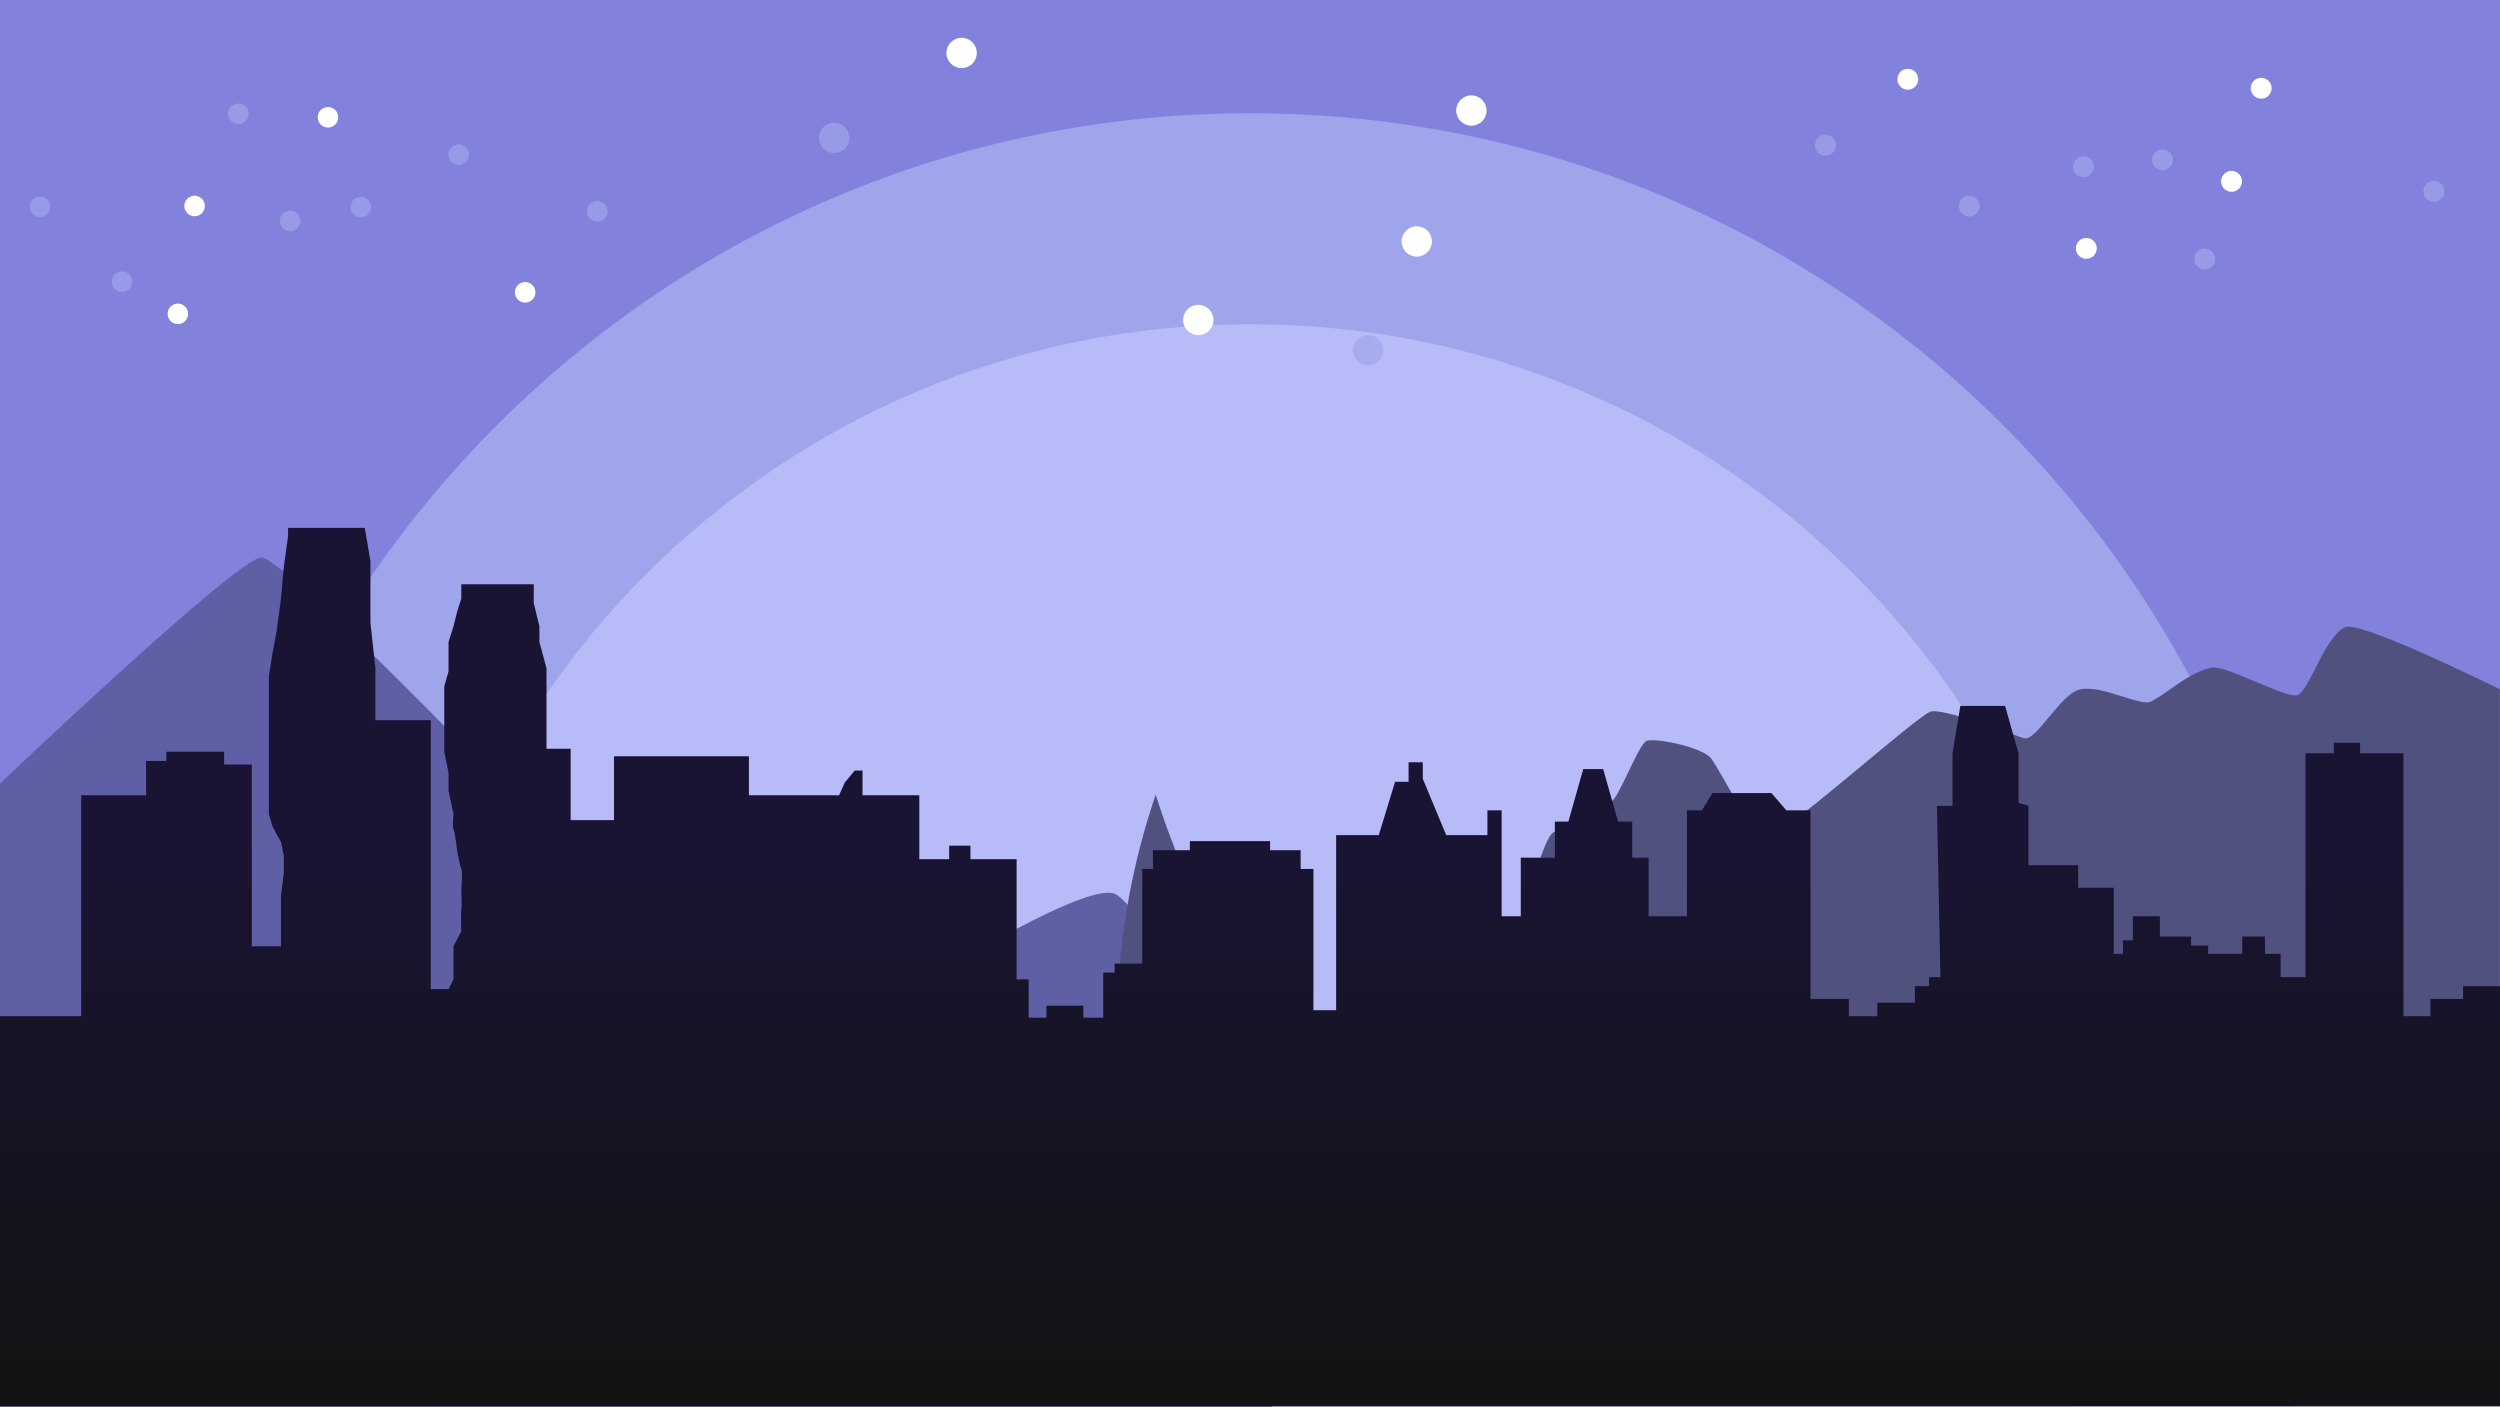
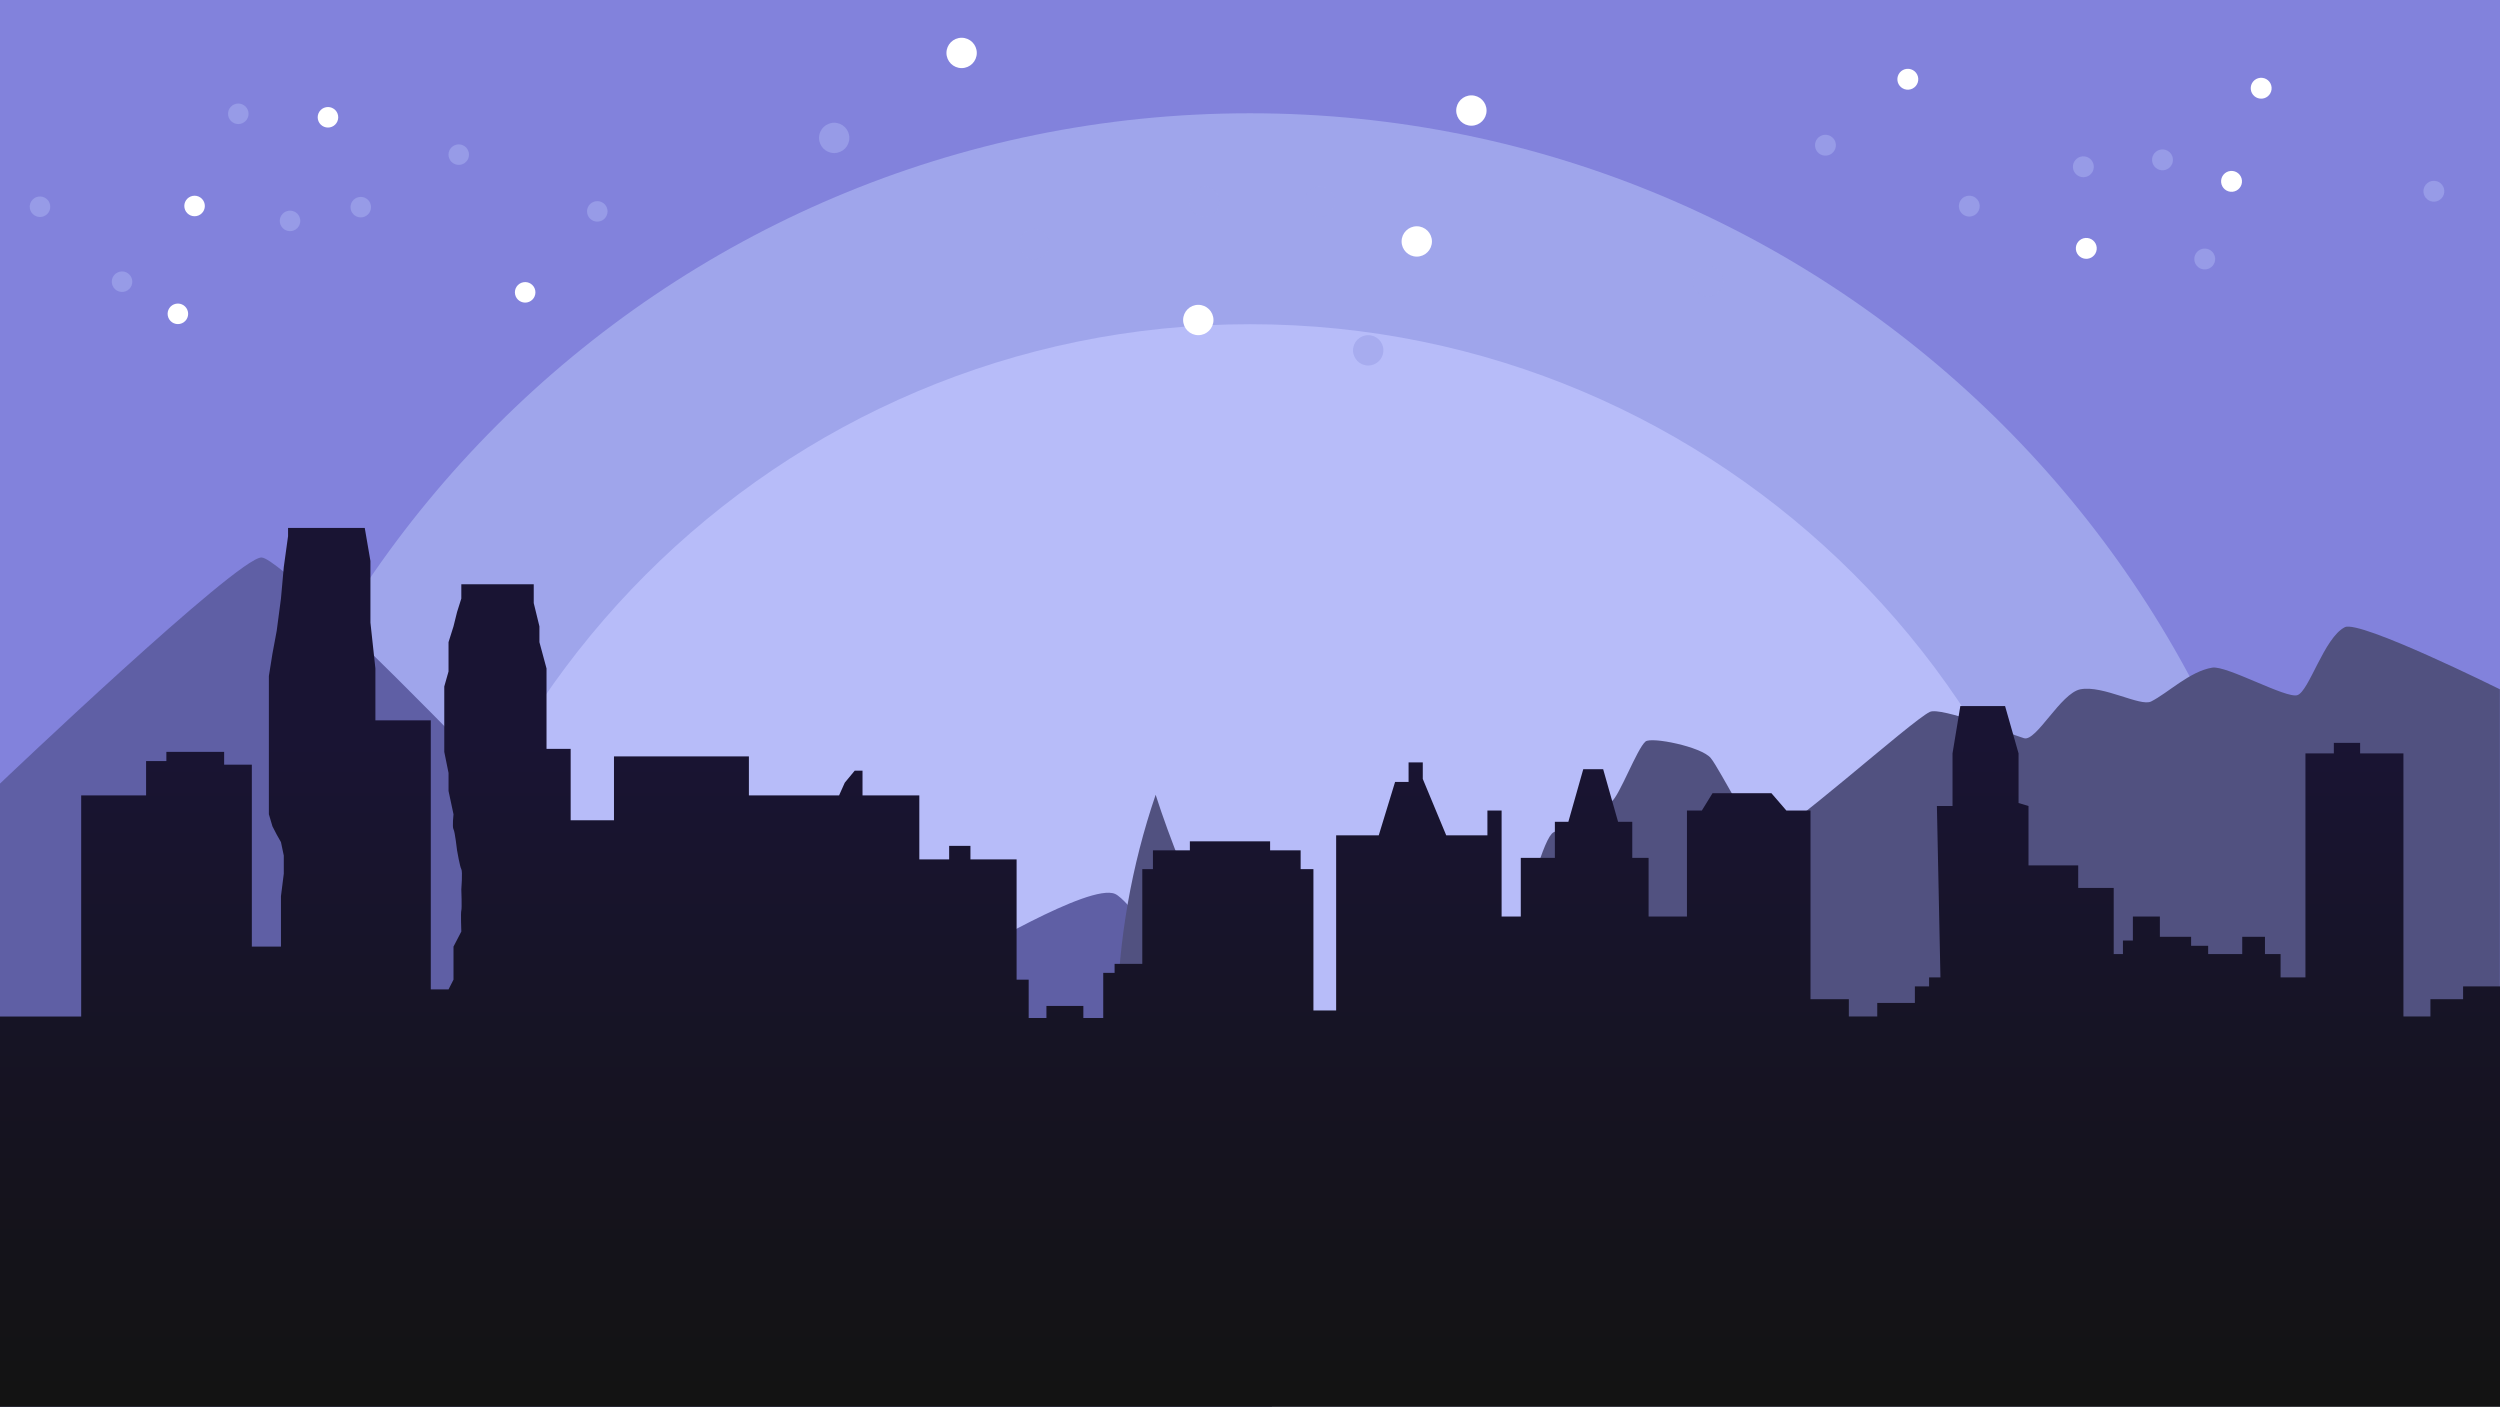
<svg xmlns="http://www.w3.org/2000/svg" viewBox="0 0 1920 1080.4">
  <defs>
    <style>.a{fill:#fff;}.b{fill:#8282dc;}.c{clip-path:url(#a);}.d{fill:#9fa5eb;}.e{fill:#b7bcf9;}.f{fill:#5f5fa5;}.g{fill:#515180;}.h{opacity:0.7;}.i{fill:url(#b);}</style>
    <clipPath id="a">
      <rect class="a" width="1920" height="1080" />
    </clipPath>
-     <linearGradient id="b" x1="0.5" y1="0.355" x2="0.5" y2="1" gradientUnits="objectBoundingBox">
+     <linearGradient id="b" x1="0.5" y1="0.242" x2="0.5" y2="0.985" gradientUnits="objectBoundingBox">
      <stop offset="0" stop-color="#191433" />
      <stop offset="1" stop-color="#131313" />
    </linearGradient>
  </defs>
  <rect class="b" width="1920" height="1080" />
  <g class="c">
    <circle class="d" cx="818" cy="818" r="818" transform="translate(142 87)" />
    <circle class="e" cx="656" cy="656" r="656" transform="translate(304 249)" />
  </g>
  <path class="f" d="M19,307.652S201.372,134,219.792,134c21.7,0,297.386,292.244,297.386,292.244s126.986-46.59,153.035-42.354,61.865,72,78.145,63.531,107.45-63.531,126.986-55.06S995.818,557.542,995.818,557.542V786.254H19Z" transform="translate(-19 294.146)" />
  <path class="g" d="M1062.085,161.925s-107.6-53.411-119.037-47.694c-15.9,7.95-27.461,49.14-36.458,52.191-8.552,2.9-54.37-22.963-65.435-21.118-17.343,2.89-33.965,19.511-46.972,26.015-8.175,4.089-36.926-12.685-54.2-9.394-15.175,2.89-33.965,40.469-43.359,37.577-11.184-3.443-63.8-24.14-72.264-20.233-14.092,6.5-114.922,97.557-127.186,97.557-7.95,0-33.965-53.476-41.191-62.148s-45.526-16.409-50.042-12.646c-6.5,5.42-20.053,41.733-26.015,46.068-6.818,4.958-30.351,16.259-44.622,23.667-15.015,7.792-48.154,182.451-65.038,195.114-11.562,8.672-133.074-26.739-154.645-40.469-15.9-10.118-64.786-117.164-85.9-183.463a555.084,555.084,0,0,0-6.491,338.108l1038.854,66.512Z" transform="translate(857.823 367.444)" />
  <g transform="matrix(0.996, -0.087, 0.087, 0.996, 1317.003, 35.645)">
    <g transform="translate(137.45 30)">
      <circle class="a" cx="8.03" cy="8.03" r="8.03" transform="translate(240.894 99.776)" />
      <circle class="a" cx="8.03" cy="8.03" r="8.03" transform="translate(269.801 30.487)" />
      <circle class="a" cx="8.03" cy="8.03" r="8.03" transform="translate(0 0)" />
      <circle class="a" cx="8.03" cy="8.03" r="8.03" transform="translate(125.265 141.35)" />
    </g>
    <g class="h" transform="translate(326.953 108.705)">
      <circle class="d" cx="8.03" cy="8.03" r="8.03" />
    </g>
    <g class="h" transform="translate(352.649 187.409)">
      <circle class="d" cx="8.03" cy="8.03" r="8.03" />
    </g>
    <g class="h" transform="translate(532.516 150.868)">
      <circle class="d" cx="8.03" cy="8.03" r="8.03" />
    </g>
    <g class="h" transform="translate(175.993 131.192)">
      <circle class="d" cx="8.03" cy="8.03" r="8.03" />
    </g>
    <g class="h" transform="translate(265.927 108.705)">
      <circle class="d" cx="8.03" cy="8.03" r="8.03" />
    </g>
    <g class="h" transform="translate(70 74.974)">
      <circle class="d" cx="8.03" cy="8.03" r="8.03" />
    </g>
  </g>
-   <path class="i" d="M6566,852.551h62.347V682.833h49.844V656.469h15.575v-7.031h44.377v9.808h21.27V798.861h22.358V760.207l2.183-17.308V729.053l-2.183-10.385L6778.5,712.9l-3.272-6.346-2.728-9.231V591.168l1.762-11.021.966-6.04,1.808-9.7,1.465-7.858,3.271-24.808,2.183-24.231,3.272-23.654v-6.346h58.9l4.362,25.385v47.308L6854.3,585.4v39.808h42.538V831.745h13.634l3.817-7.5V798.861l6-11.539s-.545-14.423,0-16.154,0-16.154,0-16.154,1.091-13.846,0-15.577-3.273-14.423-3.273-14.423-1.636-14.423-2.726-16.154,0-11.538,0-11.538l-3.817-17.885V665.591l-3.271-16.154V599.245l3.271-11.538v-22.5l3.817-12.115,2.726-10.961,3.273-10.385V520.784h55.625v14.423l4.364,17.884v12.115l5.453,20.192V647.13h18.542v54.808h33.267V652.9h103.616v29.934h69.261l4.363-9.742,7.634-9.231h6v18.972h43.629v49.1h22.9V721.553h16.361v10.384h35.448v92.308h9.27v29.423h13.636v-9.231h28.357v9.231h15.27V819.053h8.726V812.13h21.27V739.438h8.181V725.015h28.358v-6.923h61.624v6.923h23.45v14.423h9.816V847.9h17.451V713.476h32.721l12.543-40.962h10.362v-15H7658.7v12.692l18,43.269h31.63V694.438h10.907v81.346h14.724v-45h26.177V703.092H7770.5l11.452-40.385h15.271l11.451,40.385h10.906v27.692h12.544v45h29.449V694.438h11.452l8.181-13.269h45.265l11.453,13.269h18.541V839.245h29.447v13.269h21.815V842.13h28.9V829.438h10.907v-6.923h8.725l-2.728-131.538h12V650.592l6-36.346h34.357l10.362,36.346v38.077l7.634,2.308v45.577h38.174v17.308h27.27V804.63h7.089V794.245h7.635V775.784h20.725v15.577h23.994v6.923h13.09v6.346h26.176V791.361h17.451V804.63h12v17.885h19.087V650.592h21.814v-8.077h20.179v8.077h33.266V852.515h20.724V839.245h25.086v-9.808H8486v322.65H6566Z" transform="translate(-6566 -72.087)" />
+   <path class="i" d="M6566,852.774h62.347V682.955h49.844v-26.38h15.575V649.54h44.377v9.814h21.27v139.7h22.358V760.374l2.183-17.318V729.2l-2.183-10.391-3.271-5.773-3.272-6.35-2.728-9.236V591.236l1.762-11.028.966-6.044,1.808-9.7,1.465-7.863,3.271-24.822,2.183-24.245,3.272-23.668v-6.35h58.9l4.362,25.4V550.25l3.816,35.213v39.831h42.538V831.956h13.634l3.817-7.5v-25.4l6-11.545s-.545-14.432,0-16.163,0-16.163,0-16.163,1.091-13.854,0-15.586-3.273-14.432-3.273-14.432-1.636-14.432-2.726-16.164,0-11.545,0-11.545l-3.817-17.9V665.7L6907.2,649.54V599.318l3.271-11.545V565.259l3.817-12.123,2.726-10.968,3.273-10.391V520.81h55.625v14.432l4.364,17.9v12.123l5.453,20.2v61.767h18.542v54.84h33.267V653h103.616v29.952h69.261l4.363-9.747,7.634-9.236h6v18.984h43.629v49.134h22.9V721.7h16.361v10.391h35.448v92.363h9.27v29.44h13.636v-9.236h28.357v9.236h15.27V819.256h8.726v-6.927h21.27V739.593h8.181V725.161h28.358v-6.927h61.624v6.927h23.45v14.432h9.816V848.119h17.451v-134.5h32.721l12.543-40.986h10.362V657.621H7658.7v12.7l18,43.295h31.63v-19.05h10.907v81.394h14.724V730.934h26.177V703.225H7770.5l11.452-40.409h15.271l11.451,40.409h10.906v27.709h12.544v45.027h29.449V694.566h11.452l8.181-13.277h45.265l11.453,13.277h18.541V839.46h29.447v13.277h21.815V842.346h28.9v-12.7h10.907v-6.927h8.725L8053.534,691.1h12V650.694l6-36.368h34.357l10.362,36.368v38.1l7.634,2.309v45.6h38.174v17.318h27.27v50.8h7.089V794.433h7.635V775.961h20.725v15.586h23.994v6.927h13.09v6.35h26.176V791.547h17.451v13.277h12v17.9h19.087V650.694h21.814v-8.082h20.179v8.082h33.266V852.737h20.724V839.46h25.086v-9.813H8486v322.841H6566Z" transform="translate(-6566 -72.087)" />
  <g transform="translate(-60.797 96.199) rotate(-11)">
    <g transform="translate(158.265 45.771)">
      <circle class="a" cx="7.886" cy="7.886" r="7.886" transform="translate(28.389 47.314)" />
      <circle class="a" cx="7.886" cy="7.886" r="7.886" transform="translate(0 126.172)" />
      <circle class="a" cx="7.886" cy="7.886" r="7.886" transform="translate(264.961 160.869)" />
      <circle class="a" cx="7.886" cy="7.886" r="7.886" transform="translate(141.943)" />
    </g>
    <g class="h" transform="translate(256.43 118.32)">
      <circle class="d" cx="7.886" cy="7.886" r="7.886" />
    </g>
    <g class="h" transform="translate(233.126 30)">
      <circle class="d" cx="7.886" cy="7.886" r="7.886" />
    </g>
    <g class="h" transform="translate(70 71.006)">
      <circle class="d" cx="7.886" cy="7.886" r="7.886" />
    </g>
    <g class="h" transform="translate(393.339 93.086)">
      <circle class="d" cx="7.886" cy="7.886" r="7.886" />
    </g>
    <g class="h" transform="translate(311.776 118.32)">
      <circle class="d" cx="7.886" cy="7.886" r="7.886" />
    </g>
    <g class="h" transform="translate(489.467 156.172)">
      <circle class="d" cx="7.886" cy="7.886" r="7.886" />
    </g>
    <g class="h" transform="translate(120.869 139.535)">
      <circle class="d" cx="7.886" cy="7.886" r="7.886" />
    </g>
  </g>
  <g transform="translate(559 -1)">
    <g transform="translate(167.874 30)">
      <circle class="a" cx="11.652" cy="11.652" r="11.652" transform="translate(349.552 144.781)" />
      <circle class="a" cx="11.652" cy="11.652" r="11.652" transform="translate(391.498 44.239)" />
      <circle class="a" cx="11.652" cy="11.652" r="11.652" transform="translate(0 0)" />
      <circle class="a" cx="11.652" cy="11.652" r="11.652" transform="translate(181.767 205.107)" />
    </g>
    <g class="h" transform="translate(442.855 144.205)">
      <circle class="d" cx="11.652" cy="11.652" r="11.652" />
    </g>
    <g class="h" transform="translate(480.141 258.41)">
      <circle class="d" cx="11.652" cy="11.652" r="11.652" />
    </g>
    <g class="h" transform="translate(741.139 205.387)">
      <circle class="d" cx="11.652" cy="11.652" r="11.652" />
    </g>
    <g class="h" transform="translate(223.803 176.835)">
      <circle class="d" cx="11.652" cy="11.652" r="11.652" />
    </g>
    <g class="h" transform="translate(354.302 144.205)">
      <circle class="d" cx="11.652" cy="11.652" r="11.652" />
    </g>
    <g class="h" transform="translate(70 95.26)">
      <circle class="d" cx="11.652" cy="11.652" r="11.652" />
    </g>
  </g>
</svg>
